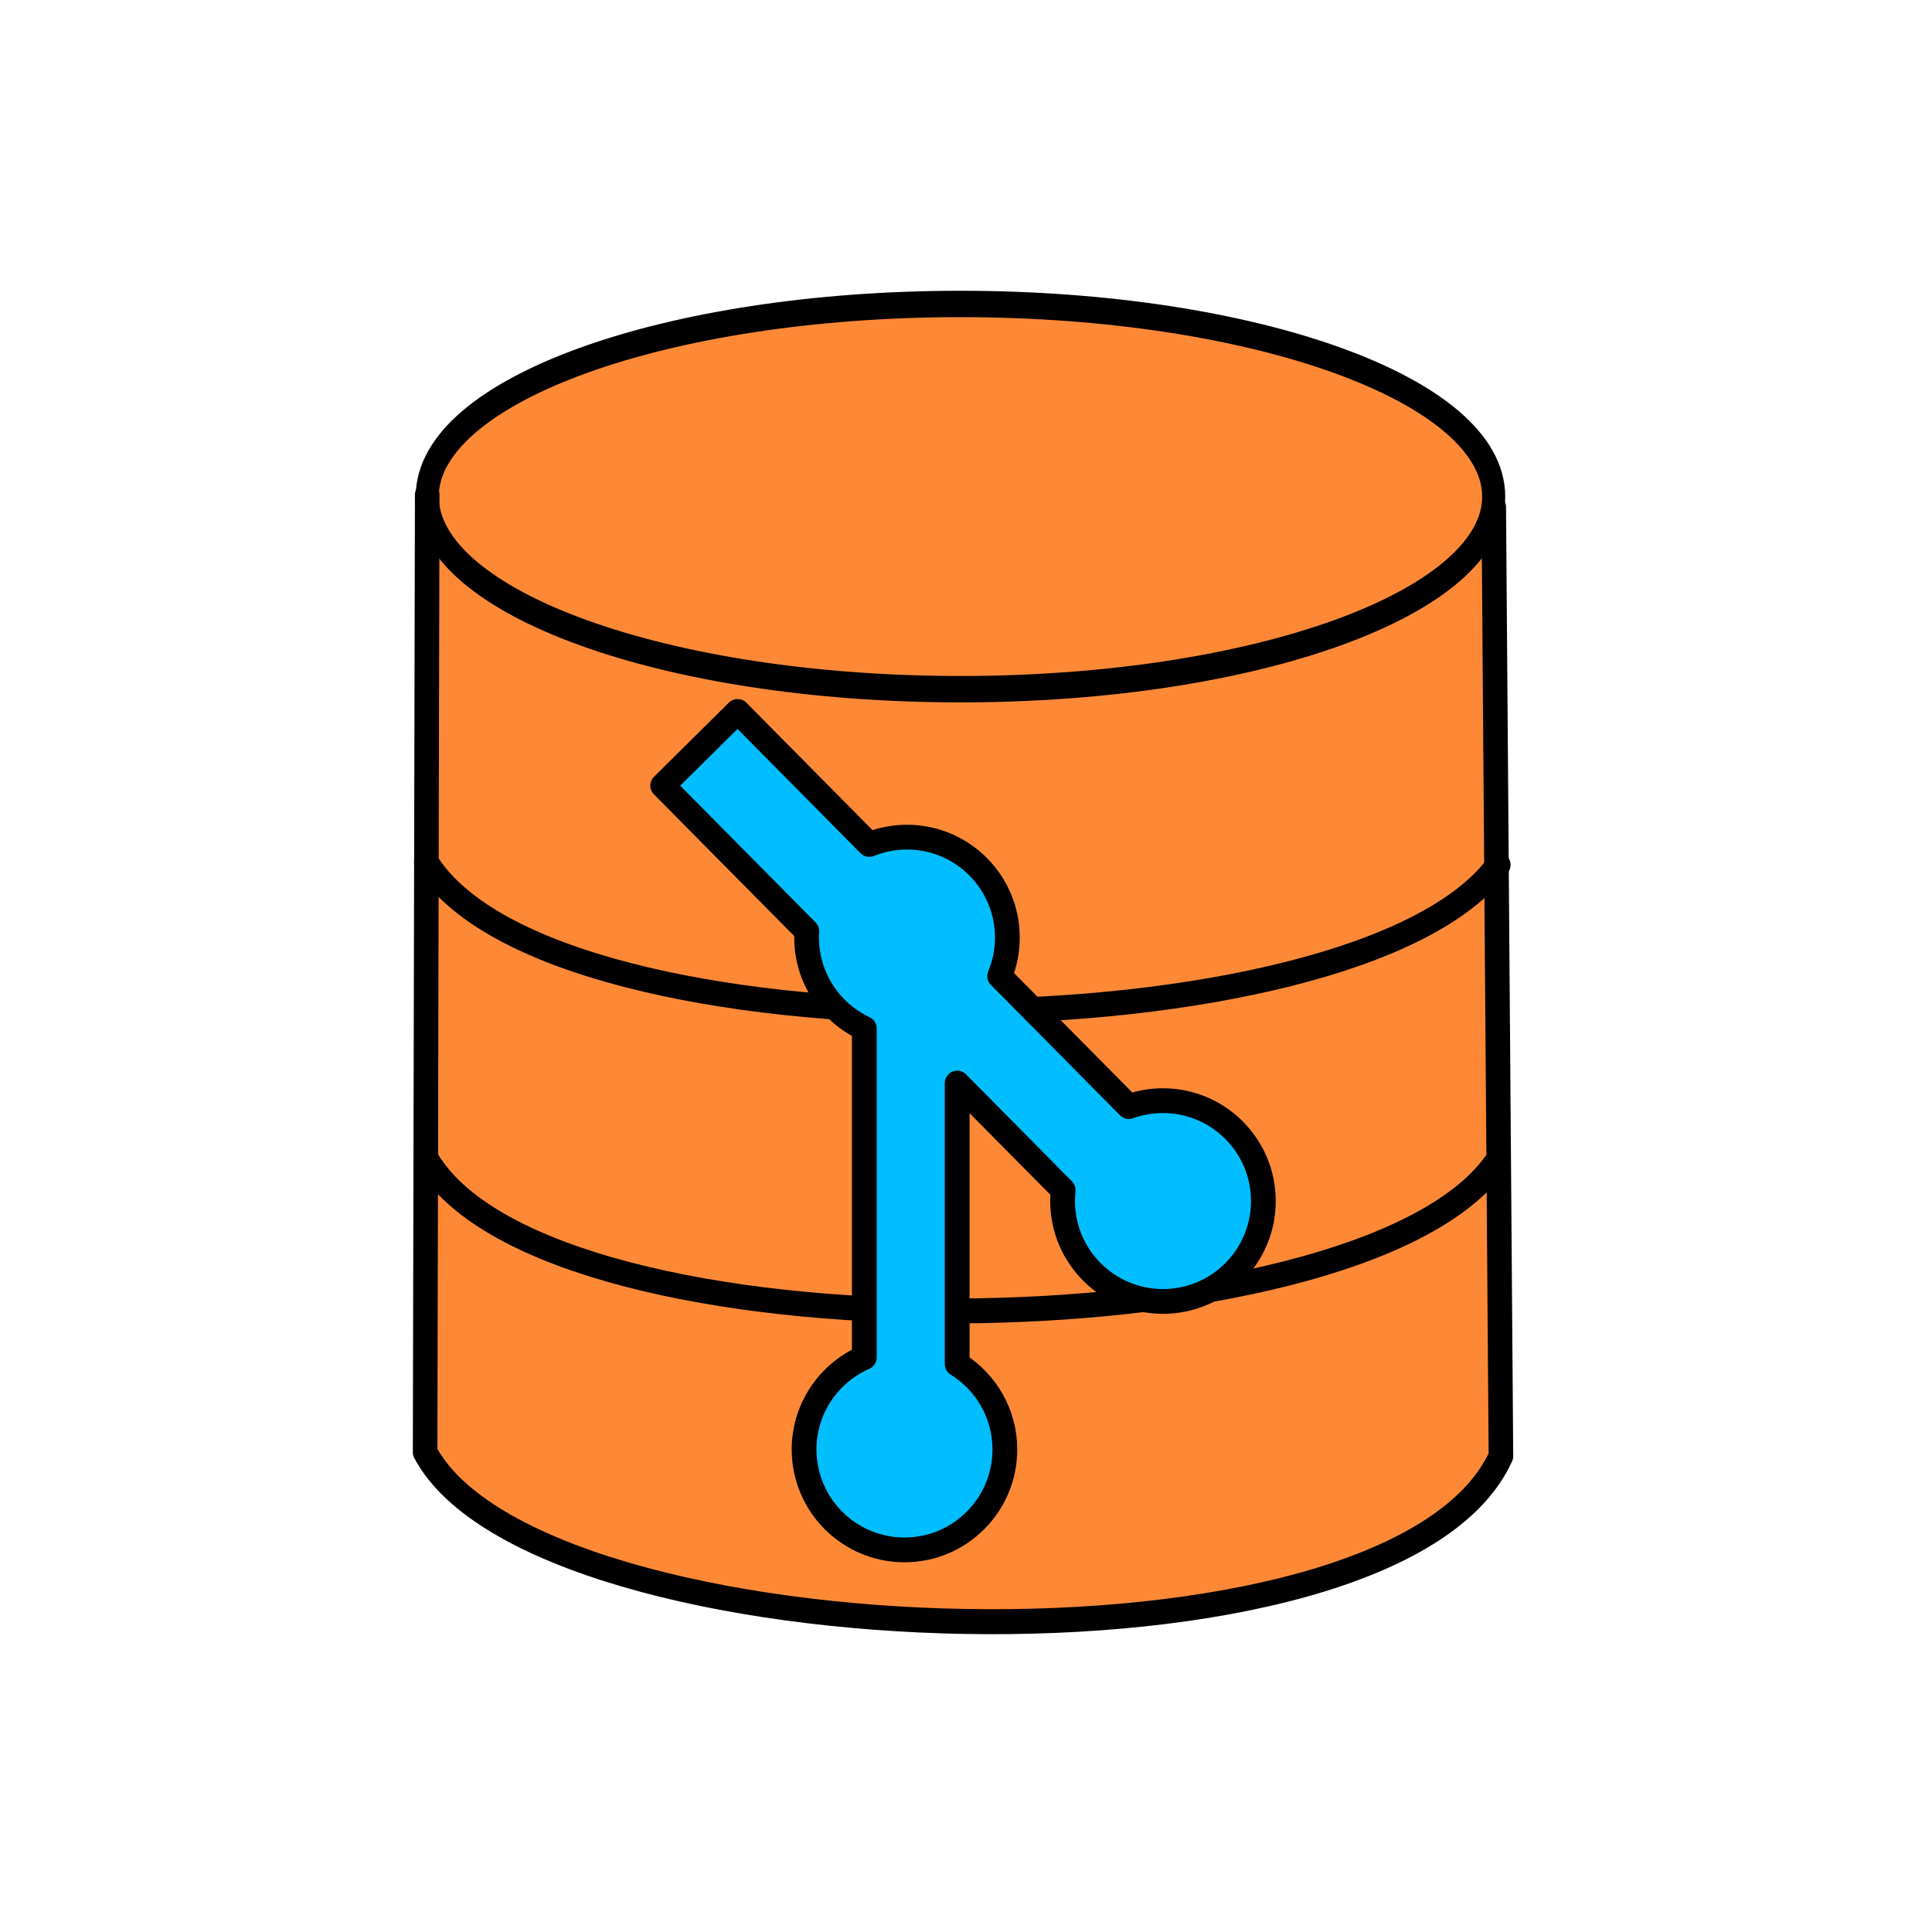
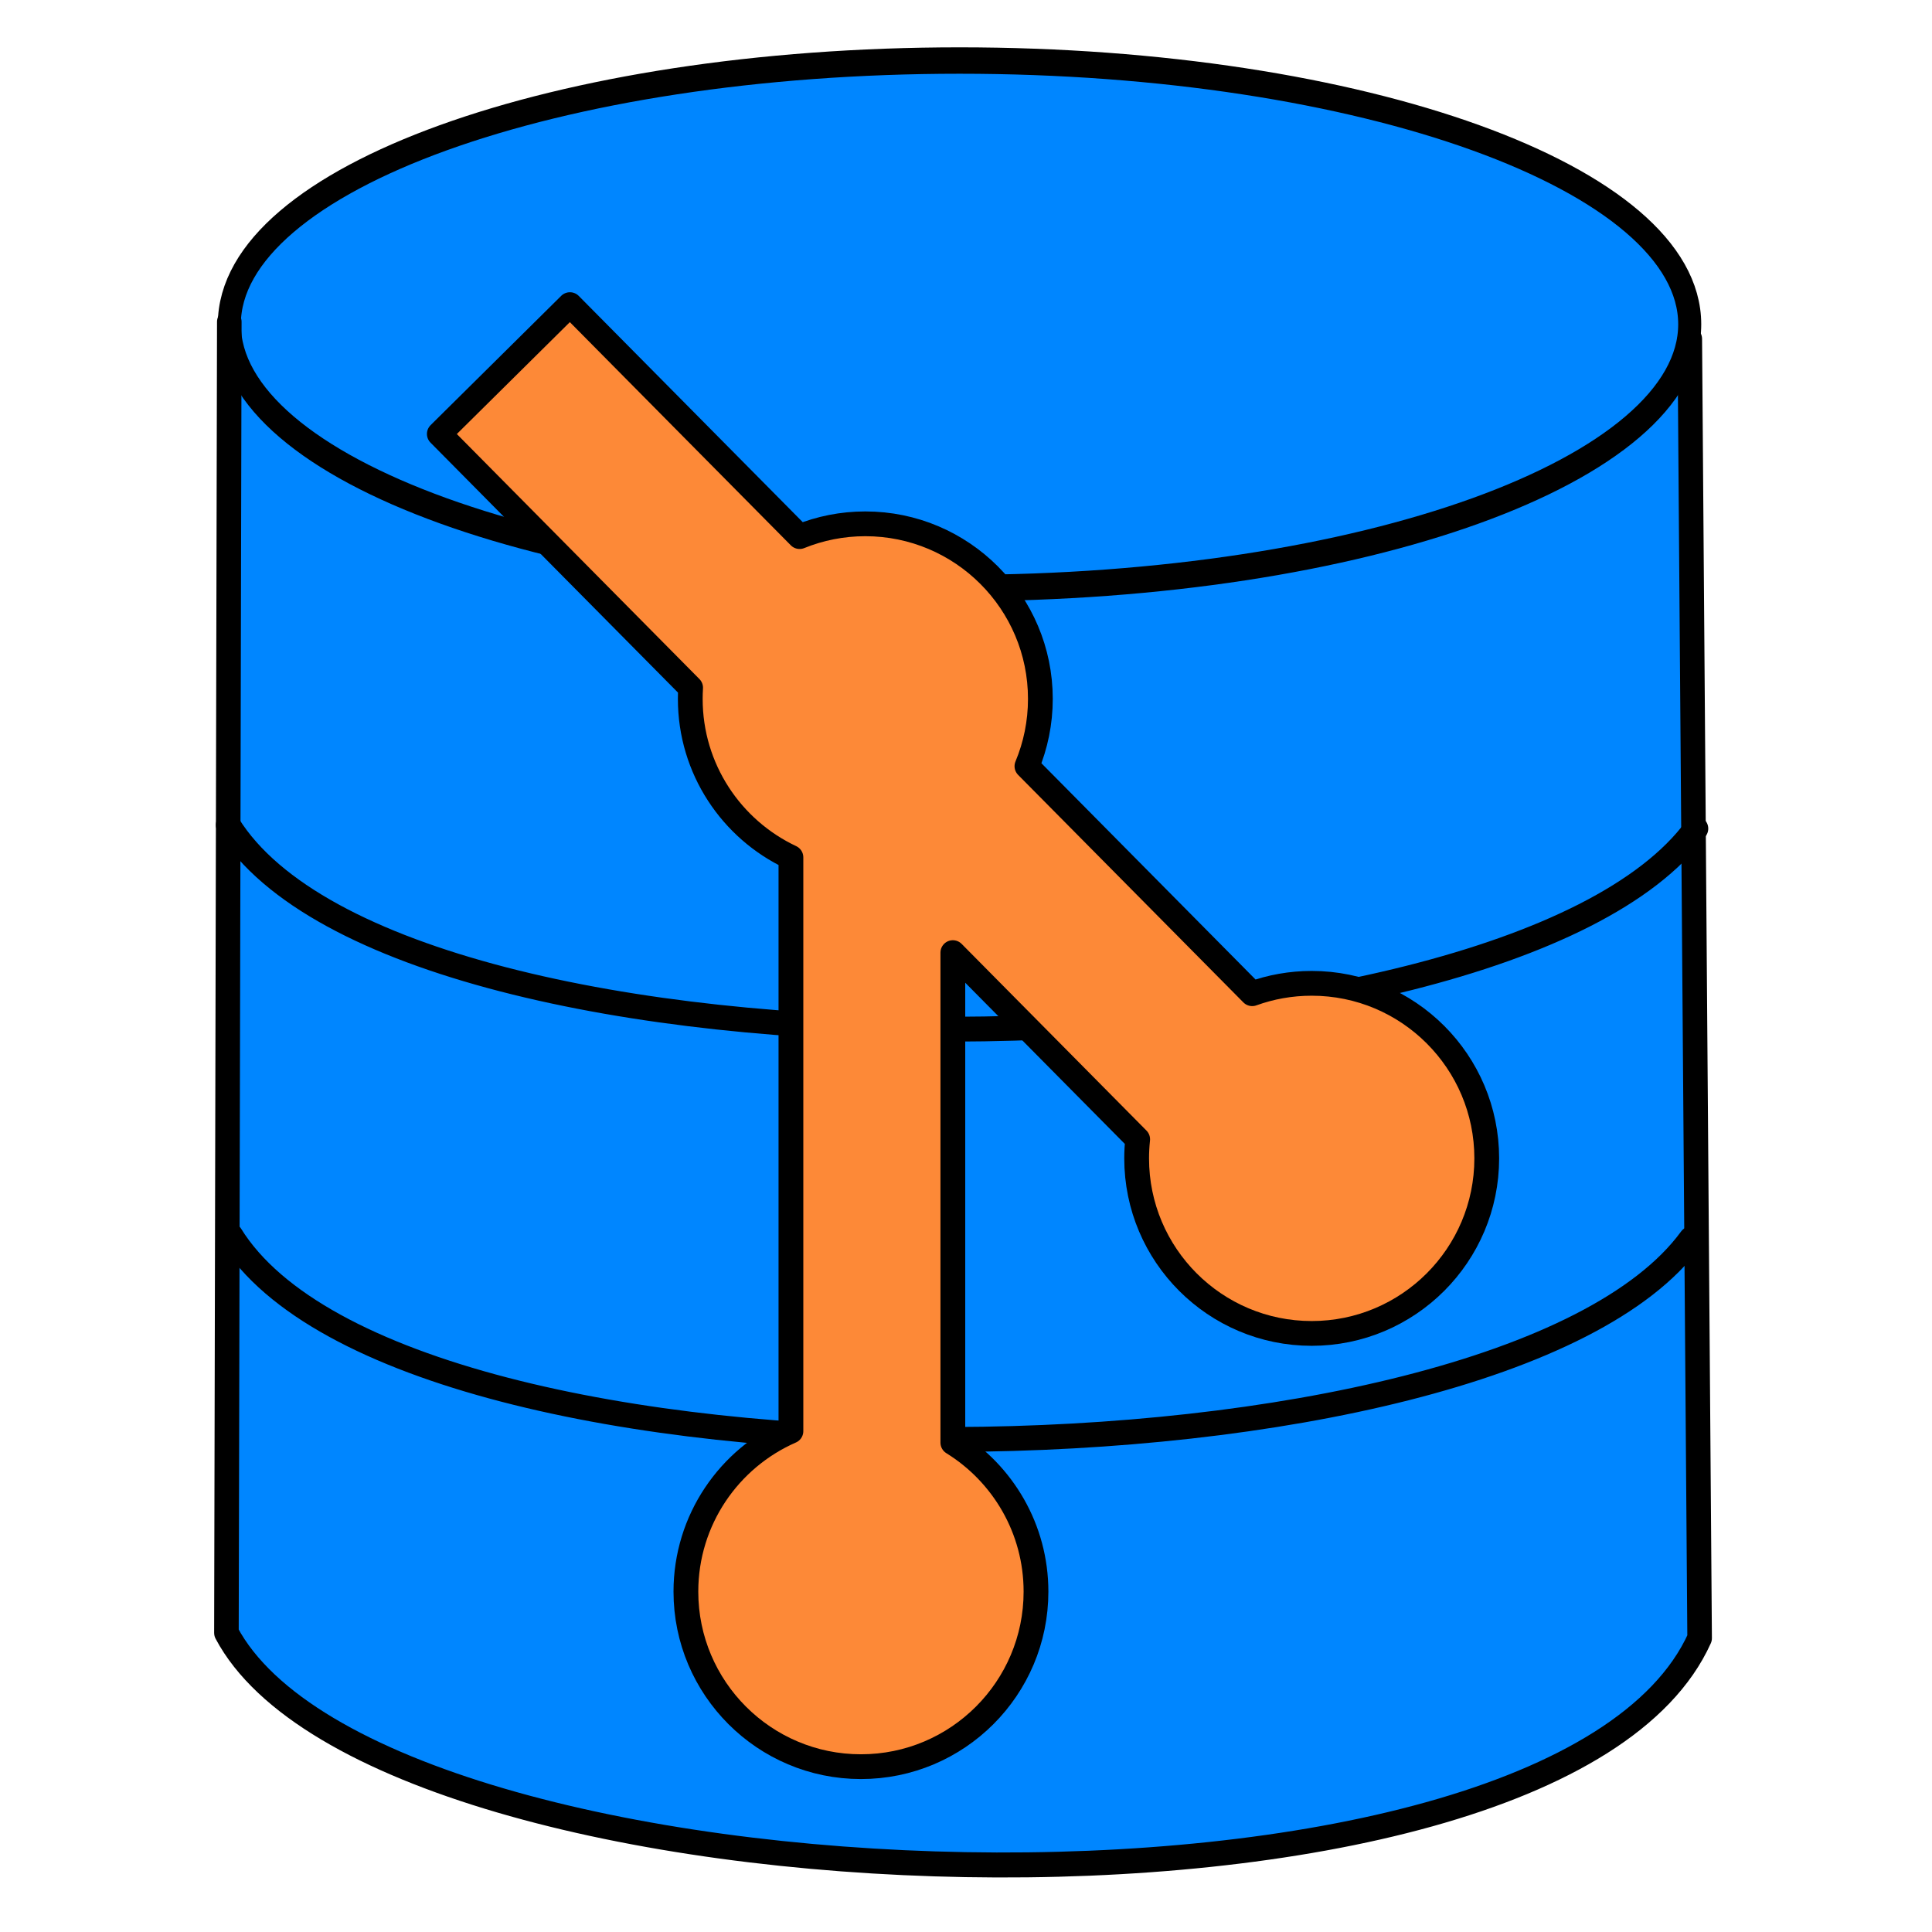
<svg xmlns="http://www.w3.org/2000/svg" width="100%" height="100%" viewBox="0 0 195 195" version="1.1" xml:space="preserve" style="fill-rule:evenodd;clip-rule:evenodd;stroke-linecap:round;stroke-linejoin:round;stroke-miterlimit:1.5;">
  <g transform="matrix(0.18,0,0,0.18,0,0)">
-     <g transform="matrix(1,0,0,1,-1.43156,8.44347)">
-       <path d="M241,272L842,272L842,810C842,810 824.392,896.205 540,901C312.742,904.832 240,810 240,810L241,272Z" style="fill:rgb(253,137,55);" />
-       <g transform="matrix(1.01874,0,0,1.16757,-5.53492,-65.6757)">
-         <ellipse cx="535.5" cy="287.5" rx="293.5" ry="92.5" style="fill:rgb(253,137,55);stroke:black;stroke-width:12.68px;" />
+     <g transform="matrix(1.36936,0,0,1.36936,-199.455,-199.455)">
+       <g transform="matrix(1,0,0,1,-1.43156,8.44347)">
+         <path d="M241,272L842,272L842,810C842,810 824.392,896.205 540,901C312.742,904.832 240,810 240,810L241,272Z" style="fill:rgb(0,134,255);" />
+         <g transform="matrix(1.01874,0,0,1.16757,-5.53492,-65.6757)">
+           <ellipse cx="535.5" cy="287.5" rx="293.5" ry="92.5" style="fill:rgb(0,134,255);stroke:black;stroke-width:9.26px;" />
+         </g>
+         <g transform="matrix(0.985243,0,0,1.00184,3.54029,-1.49632)">
+           <path d="M241,270L239.804,805.839C303.285,923.338 791.366,940.304 852.091,808.011L848,277" style="fill:none;stroke:black;stroke-width:10.21px;" />
+         </g>
+         <g transform="matrix(0.995033,0,0,1,1.19473,0)">
+           <path d="M240.536,475.034C311.393,588.381 765.105,584.164 844.529,476.508" style="fill:none;stroke:black;stroke-width:10.17px;" />
+         </g>
+         <g transform="matrix(0.990066,0,0,1,3.38946,168)">
+           <path d="M240.536,475.034C311.393,588.381 765.105,584.164 844.529,476.508" style="fill:none;stroke:black;stroke-width:10.19px;" />
+         </g>
      </g>
-       <g transform="matrix(0.985243,0,0,1.00184,3.54029,-1.49632)">
-         <path d="M241,270L239.804,805.839C303.285,923.338 791.366,940.304 852.091,808.011L848,277" style="fill:none;stroke:black;stroke-width:13.98px;" />
+       <g transform="matrix(1.79199,0,0,1.79199,-1041.12,-500.002)">
+         <path d="M820.08,517.46L762.656,459.46L792.502,429.91L844.984,482.919C849.621,481.037 854.691,480 860,480C882.077,480 900,497.923 900,520C900,525.451 898.907,530.648 896.929,535.385L948.402,587.374C952.648,585.838 957.227,585 962,585C984.077,585 1002,602.923 1002,625C1002,647.077 984.077,665 962,665C939.923,665 922,647.077 922,625C922,623.527 922.08,622.073 922.235,620.641L880,577.982L880,689.957C891.399,697.008 899,709.623 899,724C899,746.077 881.077,764 859,764C836.923,764 819,746.077 819,724C819,707.611 828.878,693.511 843,687.333L843,556.213C829.414,549.818 820,535.999 820,520C820,519.147 820.027,518.3 820.08,517.46Z" style="fill:rgb(253,137,55);stroke:black;stroke-width:5.66px;" />
      </g>
-       <g transform="matrix(0.995033,0,0,1,1.19473,0)">
-         <path d="M240.536,475.034C311.393,588.381 765.105,584.164 844.529,476.508" style="fill:none;stroke:black;stroke-width:13.92px;" />
-       </g>
-       <g transform="matrix(0.990066,0,0,1,3.38946,168)">
-         <path d="M240.536,475.034C311.393,588.381 765.105,584.164 844.529,476.508" style="fill:none;stroke:black;stroke-width:13.96px;" />
-       </g>
-     </g>
-     <g transform="matrix(1.40728,0,0,1.40728,-701.686,-206.085)">
-       <path d="M820.08,517.46L762.656,459.46L792.502,429.91L844.984,482.919C849.621,481.037 854.691,480 860,480C882.077,480 900,497.923 900,520C900,525.451 898.907,530.648 896.929,535.385L948.402,587.374C952.648,585.838 957.227,585 962,585C984.077,585 1002,602.923 1002,625C1002,647.077 984.077,665 962,665C939.923,665 922,647.077 922,625C922,623.527 922.08,622.073 922.235,620.641L880,577.982L880,689.957C891.399,697.008 899,709.623 899,724C899,746.077 881.077,764 859,764C836.923,764 819,746.077 819,724C819,707.611 828.878,693.511 843,687.333L843,556.213C829.414,549.818 820,535.999 820,520C820,519.147 820.027,518.3 820.08,517.46Z" style="fill:rgb(0,190,255);stroke:black;stroke-width:9.87px;" />
    </g>
  </g>
</svg>
